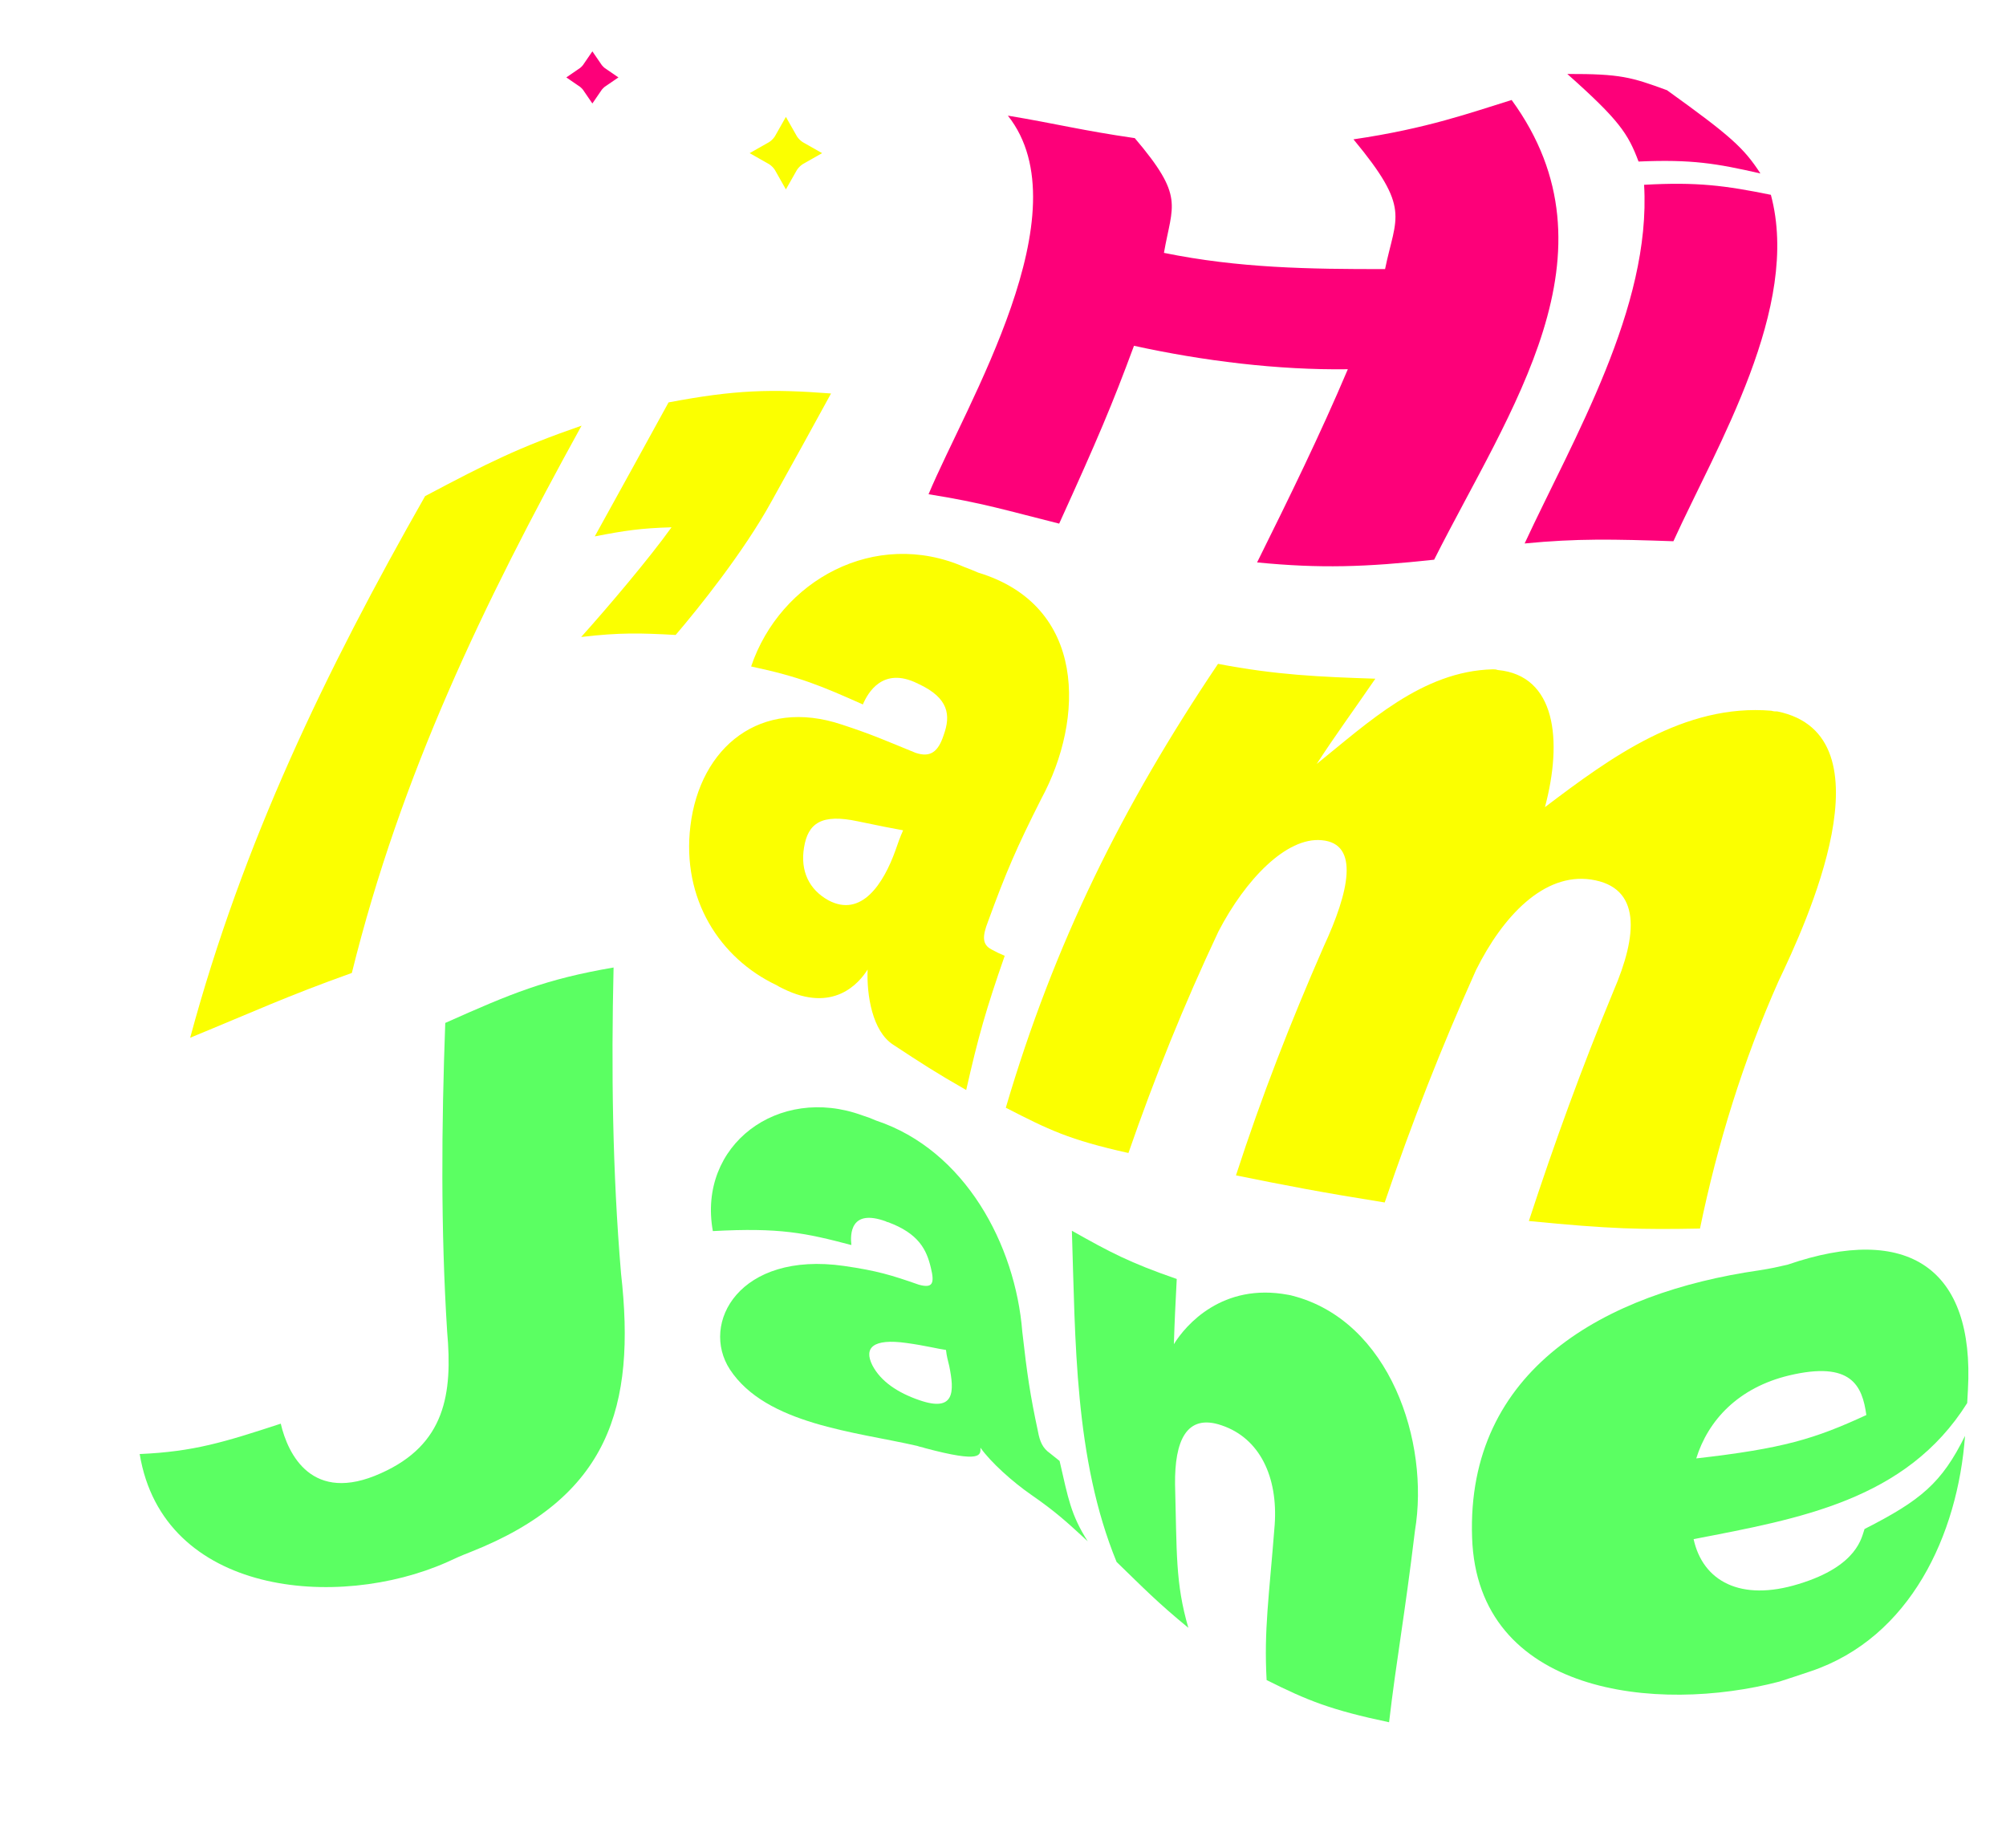
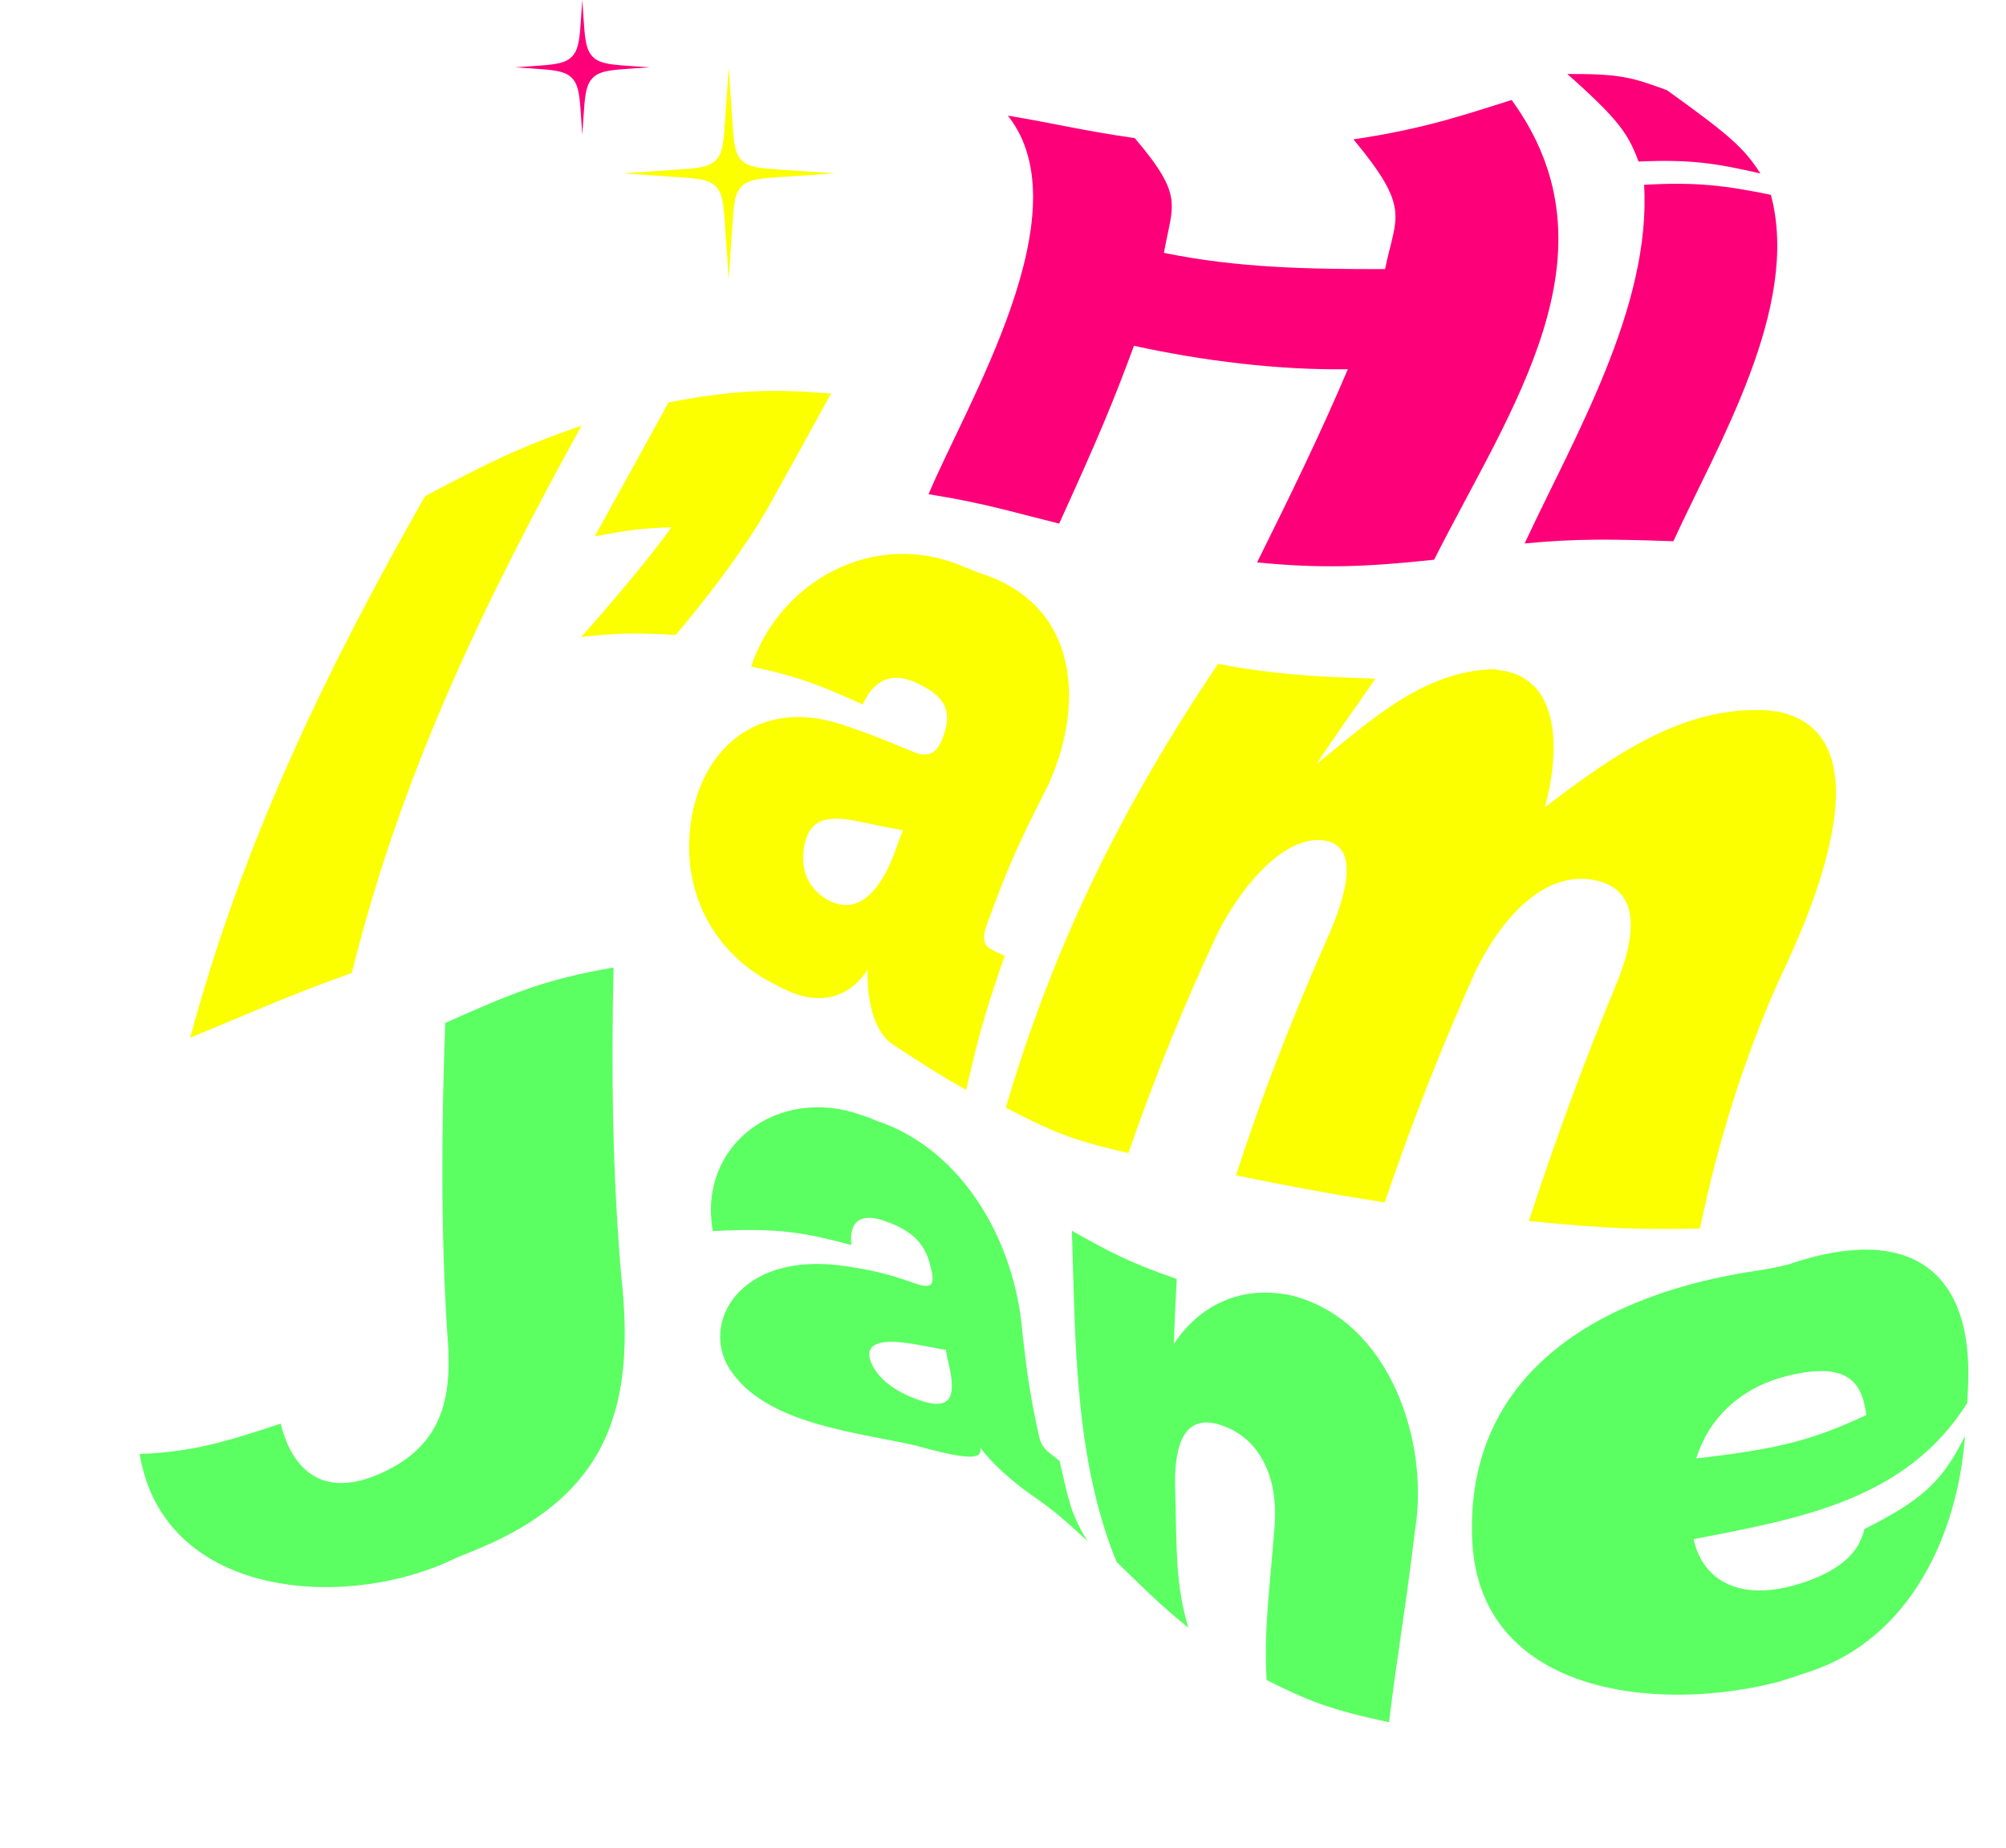
<svg xmlns="http://www.w3.org/2000/svg" width="596" height="549" viewBox="0 0 596 549" fill="none">
-   <path d="M231.928 43.928C232.571 43.285 233.085 42.591 233.5 41.855C233.915 42.591 234.429 43.285 235.072 43.928C235.715 44.571 236.409 45.085 237.145 45.5C236.409 45.915 235.715 46.429 235.072 47.072C234.429 47.715 233.915 48.409 233.5 49.145C233.085 48.409 232.571 47.715 231.928 47.072C231.285 46.429 230.591 45.915 229.855 45.5C230.591 45.085 231.285 44.571 231.928 43.928Z" stroke="#FBFF00" stroke-width="7" />
-   <path d="M174.916 21.916C175.33 21.502 175.689 21.065 176 20.606C176.311 21.065 176.67 21.502 177.084 21.916C177.498 22.33 177.935 22.689 178.394 23C177.935 23.311 177.498 23.67 177.084 24.084C176.67 24.498 176.311 24.935 176 25.394C175.689 24.935 175.33 24.498 174.916 24.084C174.502 23.67 174.065 23.311 173.606 23C174.065 22.689 174.502 22.33 174.916 21.916Z" stroke="#FD0079" stroke-width="6" />
-   <path d="M337.154 41.038C352.035 58.564 348.336 60.649 345.819 75.126C367.976 79.654 389.001 79.979 411.516 79.944C414.753 64.104 419.342 62.148 402.128 41.398C424.064 38.184 436.87 33.488 449.123 29.708C482.255 75.215 448.587 121.618 426.093 166.286C405.573 168.499 392.285 168.93 373.494 167.093C382.929 148.062 392.171 129.265 400.452 109.699C379.716 109.993 357.32 107.213 336.917 102.73C330.389 120.4 326.069 130.524 314.69 155.567C299.166 151.687 291.908 149.374 275.88 146.838C287.065 120.089 322.146 62.983 299.449 34.357C314.156 36.807 321.149 38.714 337.154 41.038Z" fill="#FD0079" />
-   <path d="M452.981 161.464C467.47 130.258 490.638 91.346 488.475 54.904C504.218 54.012 512.591 55.126 526.142 57.877C535.126 91.297 510.05 132.538 497.182 160.8C479.315 160.184 468.437 159.958 452.981 161.464ZM486.826 47.991C483.721 39.72 481.095 35.689 465.656 21.975C481.495 21.932 484.644 22.911 495.285 26.804C514.183 40.395 518.049 43.876 523.038 51.535C509.893 48.529 502.593 47.312 486.826 47.991Z" fill="#FD0079" />
-   <path d="M56.503 308.306C72.172 250.319 96.646 199.513 126.303 147.398C144.999 137.49 154.03 132.964 172.787 126.461C143.579 179.425 119.105 230.231 104.536 289.062C85.136 295.994 75.455 300.525 56.503 308.306Z" fill="#FBFF00" />
-   <path d="M199.515 156.659C190.379 156.93 185.82 157.598 176.71 159.362C186.198 142.241 190.624 134.109 198.634 119.556C218.374 115.806 229.034 115.526 246.906 116.906C240.373 128.891 236.788 135.311 229.197 149.008C220.977 163.989 207.349 180.923 200.74 188.642C190.283 188.068 184.185 187.893 172.674 189.245C180.57 180.451 192.933 165.871 199.515 156.659Z" fill="#FBFF00" />
-   <path d="M286.461 168.439C288.209 169.067 289.084 169.487 290.615 170.116C322.918 179.919 322.217 213.559 309.399 237.27C302.06 251.792 298.934 259.05 293.553 273.773C291.892 278.041 291.721 280.597 294.569 282.069C296.104 282.911 296.98 283.332 298.51 283.961C292.935 299.962 290.688 307.853 287.066 323.842C277.855 318.578 273.681 315.837 265.334 310.354C259.185 306.348 257.475 295.715 257.772 288.049C255.24 292.11 247.585 301.099 232.692 293.742C231.817 293.321 231.379 293.111 230.72 292.69C213.862 284.706 202.476 267.108 205.127 245.377C207.965 221.942 225.935 207.14 250.177 215.29C259.129 218.214 263.288 220.103 272.035 223.667C276.402 225.13 278.76 223.412 280.405 218.293C282.473 212.532 281.947 207.426 272.972 203.225C272.755 203.226 272.751 203.013 272.534 203.014C262.241 197.97 257.824 205.874 256.365 209.29C244.111 203.832 237.767 201.104 223.167 198.003C231.827 172.402 259.988 156.897 286.461 168.439ZM266.04 252.658C266.867 250.311 267.278 249.031 268.321 246.683C265.926 246.272 260.698 245.24 254.814 244C244.137 241.725 240.062 244.519 238.889 251.764C237.712 258.797 240.416 264.315 246.116 267.472C255.979 272.732 262.525 262.473 266.04 252.658Z" fill="#FBFF00" />
-   <path d="M361.888 197.229C379.171 200.541 392.045 201.101 408.625 201.638C401.4 212.159 396.929 218.173 391.199 226.974C406.46 214.692 422.539 199.413 443.46 198.853C444.114 198.849 444.332 198.848 444.99 199.058C462.243 200.659 464.331 219.886 459.018 239.802C478.378 225.143 500.329 208.971 526.313 211.159C526.971 211.369 527.407 211.366 528.061 211.362C562.636 218.413 536.39 274.803 528.404 291.528C517.923 315.11 510.296 339.743 505.079 365.002C487.86 365.324 478.482 365.169 454.238 362.756C461.888 339.406 469.993 317.122 479.398 294.402C486.516 277.896 487.786 263.564 472.702 261.307C458.711 259.258 446.514 272.161 438.516 288.245C428.243 311.185 419.484 333.473 411.406 357.254C392.164 354.168 382.537 352.304 367.22 349.194C374.866 325.63 383.414 303.77 393.259 281.261C400.817 264.966 404.049 250.623 392.694 249.625C382.211 248.622 370.01 261.312 362.001 276.755C351.708 298.625 343.148 319.844 335.268 342.554C317.537 338.604 311.598 335.648 298.835 329.101C313.225 280.268 333.427 239.523 361.888 197.229Z" fill="#FBFF00" />
-   <path d="M113.198 437.684C132.286 429.165 134.508 414.125 132.849 395.596C130.922 365.061 131.175 334.529 132.29 303.913C152.001 295.119 161.989 290.924 182.3 287.442C181.592 317.804 181.962 348.06 184.512 378.319C189.005 418.057 180.918 444.84 139.818 461.088C136.896 462.232 135.651 462.782 132.753 464.139C100.372 478.464 48.439 474.068 41.502 431.99C57.55 431.286 66.604 428.471 83.418 422.967C85.529 432 92.672 446.987 113.198 437.684Z" fill="#5BFF62" />
-   <path d="M256.214 331.382C257.792 331.872 258.701 332.213 260.304 332.915C286.756 341.711 301.688 369.871 303.729 395.637C305.169 408.373 306.079 414.507 308.379 425.227C308.954 428.39 309.815 430.238 311.944 431.747C313.14 432.704 313.619 433.086 314.815 434.043C317.377 445.166 318.144 450.027 323.169 457.907C316.854 452.084 313.696 449.173 306.377 444.092C300.947 440.329 294.416 434.528 291.306 430.11C291.331 432.253 291.834 434.779 274.781 430.217C273.873 429.877 273.442 429.919 272.533 429.578C254.214 425.354 227.645 423.222 216.878 406.889C207.929 393.168 219.64 371.641 250.825 376.113C260.558 377.526 264.839 378.825 272.995 381.679C277.037 382.787 277.754 381.43 276.556 376.611C275.311 371.367 273.014 366.441 263.71 363.055C263.495 363.076 263.495 363.076 263.256 362.885C252.589 358.989 252.591 366.714 252.951 369.898C239.271 366.295 231.69 364.673 211.794 365.753C207.17 340.238 231.245 322.227 256.214 331.382ZM282.043 405.905C281.612 404.015 281.301 403.187 281.061 401.065C279.076 400.829 274.819 399.742 269.294 398.992C259.346 397.601 256.62 400.442 259.157 405.559C261.67 410.465 266.836 413.824 273.174 415.996C283.817 419.68 283.528 413.271 282.043 405.905Z" fill="#5BFF62" />
-   <path d="M349.621 379.979C349.218 387.95 349.005 391.83 348.769 399.357C352.252 393.657 363.204 381.013 382.73 384.683C383.399 384.832 383.614 384.811 384.067 384.981C412.928 392.457 424.804 428.388 420.397 454.758C417.255 480.791 414.92 492.81 412.707 511.677C395.352 508.01 388.525 505.246 376.325 499.146C375.508 484.219 377.033 474.637 378.72 453.034C379.718 438.787 374.295 427.31 363.004 423.481C352.38 419.8 348.994 428.277 349.117 440.914C349.673 461.226 349.175 470.279 353.071 483.62C343.735 475.955 339.795 471.837 331.748 464.046C319.158 433.33 319.528 398.135 318.466 365.651C329.831 372.047 335.608 375.128 349.621 379.979Z" fill="#5BFF62" />
-   <path d="M537.99 496.525C534.413 497.734 532.516 498.35 528.723 499.581C492.23 509.164 438.924 503.372 437.371 456.791C435.649 406.78 476.988 384.019 522.558 377.428C526.207 376.857 527.912 376.475 531.105 375.734C566.853 363.423 586.715 376.779 584.686 412.942C584.639 414.454 584.519 415.327 584.471 416.839C566.329 445.741 534.613 451.198 503.185 457.273C505.902 469.715 517.093 475.947 534.403 470.6C552.146 465.212 553.127 456.502 553.967 454.266C570.699 445.746 576.892 440.62 583.827 426.593C581.676 455.875 567.664 486.528 537.99 496.525ZM503.969 433.292C529.851 430.341 539.143 427.498 554.507 420.403C553.304 411.69 550.06 404.253 531.549 408.64C516.447 412.264 507.494 421.966 503.969 433.292Z" fill="#5BFF62" />
+   <path d="M337.153 41.037C352.035 58.564 348.336 60.649 345.819 75.126C367.976 79.654 389.001 79.979 411.516 79.944C414.753 64.103 419.341 62.148 402.127 41.398C424.064 38.184 436.869 33.488 449.122 29.708C482.255 75.215 448.587 121.618 426.092 166.286C405.573 168.499 392.285 168.93 373.494 167.093C382.928 148.062 392.171 129.265 400.452 109.699C379.715 109.993 357.319 107.213 336.917 102.73C330.389 120.4 326.068 130.524 314.69 155.566C299.166 151.687 291.908 149.374 275.88 146.838C287.065 120.089 322.145 62.983 299.449 34.357C314.156 36.807 321.149 38.714 337.153 41.037Z" fill="#FD0079" />
+   <path d="M452.981 161.464C467.47 130.258 490.638 91.346 488.475 54.904C504.218 54.012 512.591 55.125 526.141 57.877C535.126 91.297 510.05 132.538 497.182 160.8C479.315 160.184 468.437 159.958 452.981 161.464ZM486.826 47.991C483.721 39.72 481.095 35.689 465.656 21.975C481.495 21.932 484.644 22.911 495.284 26.804C514.183 40.395 518.049 43.876 523.038 51.535C509.893 48.529 502.593 47.312 486.826 47.991Z" fill="#FD0079" />
+   <path d="M56.503 308.306C72.171 250.319 96.645 199.513 126.303 147.398C144.999 137.49 154.03 132.964 172.787 126.461C143.579 179.425 119.105 230.231 104.536 289.062C85.135 295.994 75.454 300.525 56.503 308.306Z" fill="#FBFF00" />
+   <path d="M199.515 156.659C190.379 156.93 185.82 157.598 176.71 159.362C186.198 142.241 190.623 134.108 198.634 119.556C218.373 115.806 229.033 115.526 246.906 116.906C240.373 128.89 236.788 135.311 229.197 149.008C220.976 163.989 207.349 180.923 200.74 188.642C190.282 188.068 184.185 187.893 172.673 189.245C180.569 180.451 192.933 165.871 199.515 156.659Z" fill="#FBFF00" />
+   <path d="M286.46 168.439C288.208 169.067 289.084 169.487 290.615 170.116C322.918 179.918 322.217 213.559 309.398 237.27C302.06 251.792 298.933 259.05 293.552 273.773C291.892 278.041 291.721 280.597 294.569 282.069C296.104 282.911 296.979 283.332 298.51 283.961C292.935 299.962 290.688 307.853 287.066 323.842C277.855 318.578 273.681 315.837 265.334 310.354C259.184 306.348 257.475 295.715 257.772 288.049C255.239 292.11 247.585 301.099 232.692 293.742C231.816 293.321 231.378 293.111 230.72 292.69C213.862 284.706 202.476 267.108 205.127 245.377C207.964 221.942 225.935 207.14 250.177 215.29C259.129 218.214 263.287 220.103 272.034 223.667C276.402 225.13 278.759 223.412 280.405 218.293C282.472 212.532 281.947 207.426 272.972 203.224C272.755 203.226 272.751 203.013 272.534 203.014C262.241 197.97 257.823 205.874 256.365 209.29C244.111 203.832 237.767 201.104 223.167 198.003C231.827 172.402 259.987 156.897 286.46 168.439ZM266.04 252.658C266.866 250.311 267.278 249.031 268.321 246.683C265.926 246.272 260.697 245.24 254.814 244C244.136 241.725 240.062 244.519 238.889 251.764C237.712 258.797 240.415 264.315 246.116 267.472C255.979 272.732 262.525 262.473 266.04 252.658Z" fill="#FBFF00" />
+   <path d="M361.887 197.229C379.171 200.54 392.045 201.101 408.625 201.638C401.4 212.159 396.928 218.173 391.199 226.974C406.46 214.692 422.539 199.413 443.46 198.853C444.114 198.849 444.332 198.848 444.99 199.057C462.243 200.659 464.33 219.886 459.018 239.802C478.378 225.143 500.328 208.971 526.313 211.159C526.971 211.369 527.407 211.366 528.061 211.362C562.636 218.413 536.39 274.803 528.403 291.528C517.923 315.11 510.296 339.743 505.079 365.002C487.86 365.324 478.482 365.169 454.238 362.756C461.888 339.406 469.993 317.122 479.398 294.401C486.516 277.895 487.786 263.564 472.702 261.307C458.711 259.258 446.514 272.161 438.516 288.245C428.243 311.184 419.484 333.473 411.406 357.254C392.164 354.168 382.537 352.304 367.219 349.194C374.865 325.63 383.414 303.77 393.259 281.261C400.817 264.966 404.049 250.623 392.694 249.625C382.211 248.622 370.01 261.312 362 276.755C351.708 298.625 343.148 319.844 335.268 342.554C317.537 338.604 311.598 335.648 298.835 329.101C313.224 280.268 333.427 239.523 361.887 197.229Z" fill="#FBFF00" />
+   <path d="M113.197 437.684C132.285 429.165 134.508 414.125 132.849 395.595C130.922 365.061 131.175 334.529 132.29 303.913C152.001 295.119 161.988 290.924 182.3 287.442C181.592 317.804 181.962 348.06 184.511 378.319C189.004 418.057 180.917 444.84 139.818 461.088C136.896 462.231 135.651 462.782 132.753 464.139C100.372 478.463 48.438 474.067 41.501 431.99C57.55 431.286 66.604 428.471 83.417 422.967C85.528 432 92.672 446.987 113.197 437.684Z" fill="#5BFF62" />
+   <path d="M256.214 331.382C257.792 331.872 258.701 332.213 260.304 332.915C286.756 341.711 301.688 369.87 303.729 395.637C305.168 408.373 306.079 414.507 308.379 425.227C308.954 428.39 309.815 430.238 311.944 431.747C313.14 432.704 313.619 433.086 314.815 434.043C317.377 445.166 318.144 450.027 323.169 457.907C316.854 452.084 313.696 449.173 306.376 444.092C300.947 440.329 294.416 434.528 291.306 430.11C291.33 432.253 291.834 434.779 274.781 430.217C273.872 429.877 273.442 429.919 272.533 429.578C254.214 425.354 227.645 423.222 216.878 406.889C207.929 393.168 219.639 371.641 250.825 376.113C260.558 377.526 264.839 378.825 272.995 381.679C277.037 382.787 277.754 381.43 276.556 376.611C275.311 371.367 273.014 366.441 263.71 363.055C263.495 363.076 263.495 363.076 263.255 362.885C252.589 358.989 252.591 366.714 252.951 369.898C239.271 366.295 231.69 364.673 211.794 365.753C207.169 340.237 231.245 322.227 256.214 331.382ZM282.043 405.905C281.612 404.015 281.3 403.187 281.061 401.065C279.076 400.829 274.819 399.741 269.294 398.992C259.346 397.601 256.62 400.441 259.157 405.559C261.67 410.465 266.836 413.824 273.174 415.996C283.817 419.68 283.528 413.271 282.043 405.905Z" fill="#5BFF62" />
+   <path d="M349.621 379.979C349.218 387.95 349.005 391.83 348.768 399.357C352.251 393.657 363.203 381.013 382.73 384.683C383.398 384.832 383.613 384.811 384.067 384.981C412.928 392.457 424.804 428.388 420.397 454.758C417.255 480.791 414.92 492.81 412.706 511.677C395.352 508.01 388.524 505.246 376.325 499.146C375.508 484.219 377.032 474.637 378.72 453.034C379.717 438.787 374.295 427.31 363.003 423.48C352.38 419.8 348.993 428.277 349.117 440.913C349.673 461.226 349.175 470.279 353.07 483.62C343.734 475.954 339.795 471.837 331.748 464.046C319.158 433.33 319.528 398.135 318.466 365.651C329.83 372.047 335.608 375.128 349.621 379.979Z" fill="#5BFF62" />
+   <path d="M537.99 496.525C534.412 497.734 532.516 498.35 528.723 499.581C492.229 509.164 438.923 503.372 437.37 456.79C435.648 406.78 476.987 384.018 522.558 377.427C526.207 376.857 527.912 376.475 531.105 375.734C566.853 363.423 586.714 376.779 584.686 412.942C584.638 414.454 584.519 415.327 584.471 416.839C566.329 445.74 534.612 451.198 503.184 457.273C505.902 469.715 517.093 475.947 534.403 470.6C552.145 465.212 553.127 456.502 553.966 454.266C570.699 445.746 576.892 440.62 583.826 426.593C581.675 455.875 567.664 486.528 537.99 496.525ZM503.968 433.292C529.851 430.341 539.142 427.498 554.507 420.403C553.303 411.69 550.059 404.253 531.548 408.64C516.447 412.264 507.494 421.966 503.968 433.292Z" fill="#5BFF62" />
+   <path fill-rule="evenodd" clip-rule="evenodd" d="M216.5 83L215.442 67.436L215.432 67.292C215.025 61.306 214.792 58.046 213.143 55.922C212.989 55.724 212.824 55.535 212.644 55.356C212.465 55.176 212.276 55.011 212.079 54.857C209.954 53.208 206.694 52.974 200.708 52.568L200.564 52.558L185 51.5L200.564 50.442L200.708 50.432C206.694 50.026 209.954 49.792 212.078 48.143C212.276 47.989 212.465 47.824 212.644 47.644C212.824 47.465 212.989 47.276 213.143 47.078C214.792 44.954 215.025 41.694 215.432 35.708L215.442 35.564L216.5 20L217.558 35.564L217.568 35.708C217.975 41.694 218.208 44.954 219.857 47.078C220.011 47.276 220.176 47.465 220.356 47.644C220.535 47.824 220.724 47.989 220.921 48.143C223.046 49.792 226.306 50.026 232.292 50.432L232.436 50.442L248 51.5L232.436 52.558L232.292 52.568C226.306 52.974 223.046 53.208 220.921 54.857C220.724 55.011 220.535 55.176 220.356 55.356C220.176 55.535 220.011 55.724 219.857 55.922C218.208 58.046 217.975 61.306 217.568 67.292L217.558 67.436L216.5 83Z" fill="#FBFF00" />
+   <path fill-rule="evenodd" clip-rule="evenodd" d="M173 40L172.674 35.204L172.671 35.16C172.259 29.095 172.032 25.809 170.362 23.673C170.212 23.481 170.05 23.299 169.876 23.124C169.701 22.95 169.519 22.788 169.327 22.638C167.191 20.968 163.905 20.741 157.84 20.329L157.796 20.326L153 20L157.796 19.674L157.84 19.671C163.905 19.259 167.191 19.032 169.327 17.362C169.519 17.212 169.701 17.05 169.876 16.876C170.05 16.701 170.212 16.519 170.362 16.327C172.032 14.191 172.259 10.905 172.671 4.84L172.674 4.796L173 0L173.326 4.796L173.329 4.84C173.741 10.905 173.968 14.191 175.638 16.327C175.788 16.519 175.95 16.701 176.124 16.876C176.299 17.05 176.481 17.212 176.673 17.362C178.809 19.032 182.095 19.259 188.16 19.671L188.204 19.674L193 20L188.204 20.326L188.16 20.329C182.095 20.741 178.809 20.968 176.673 22.638C176.481 22.788 176.299 22.95 176.124 23.124C175.95 23.299 175.788 23.481 175.638 23.673C173.968 25.809 173.741 29.095 173.329 35.16L173.326 35.204L173 40Z" fill="#FD0079" />
</svg>
